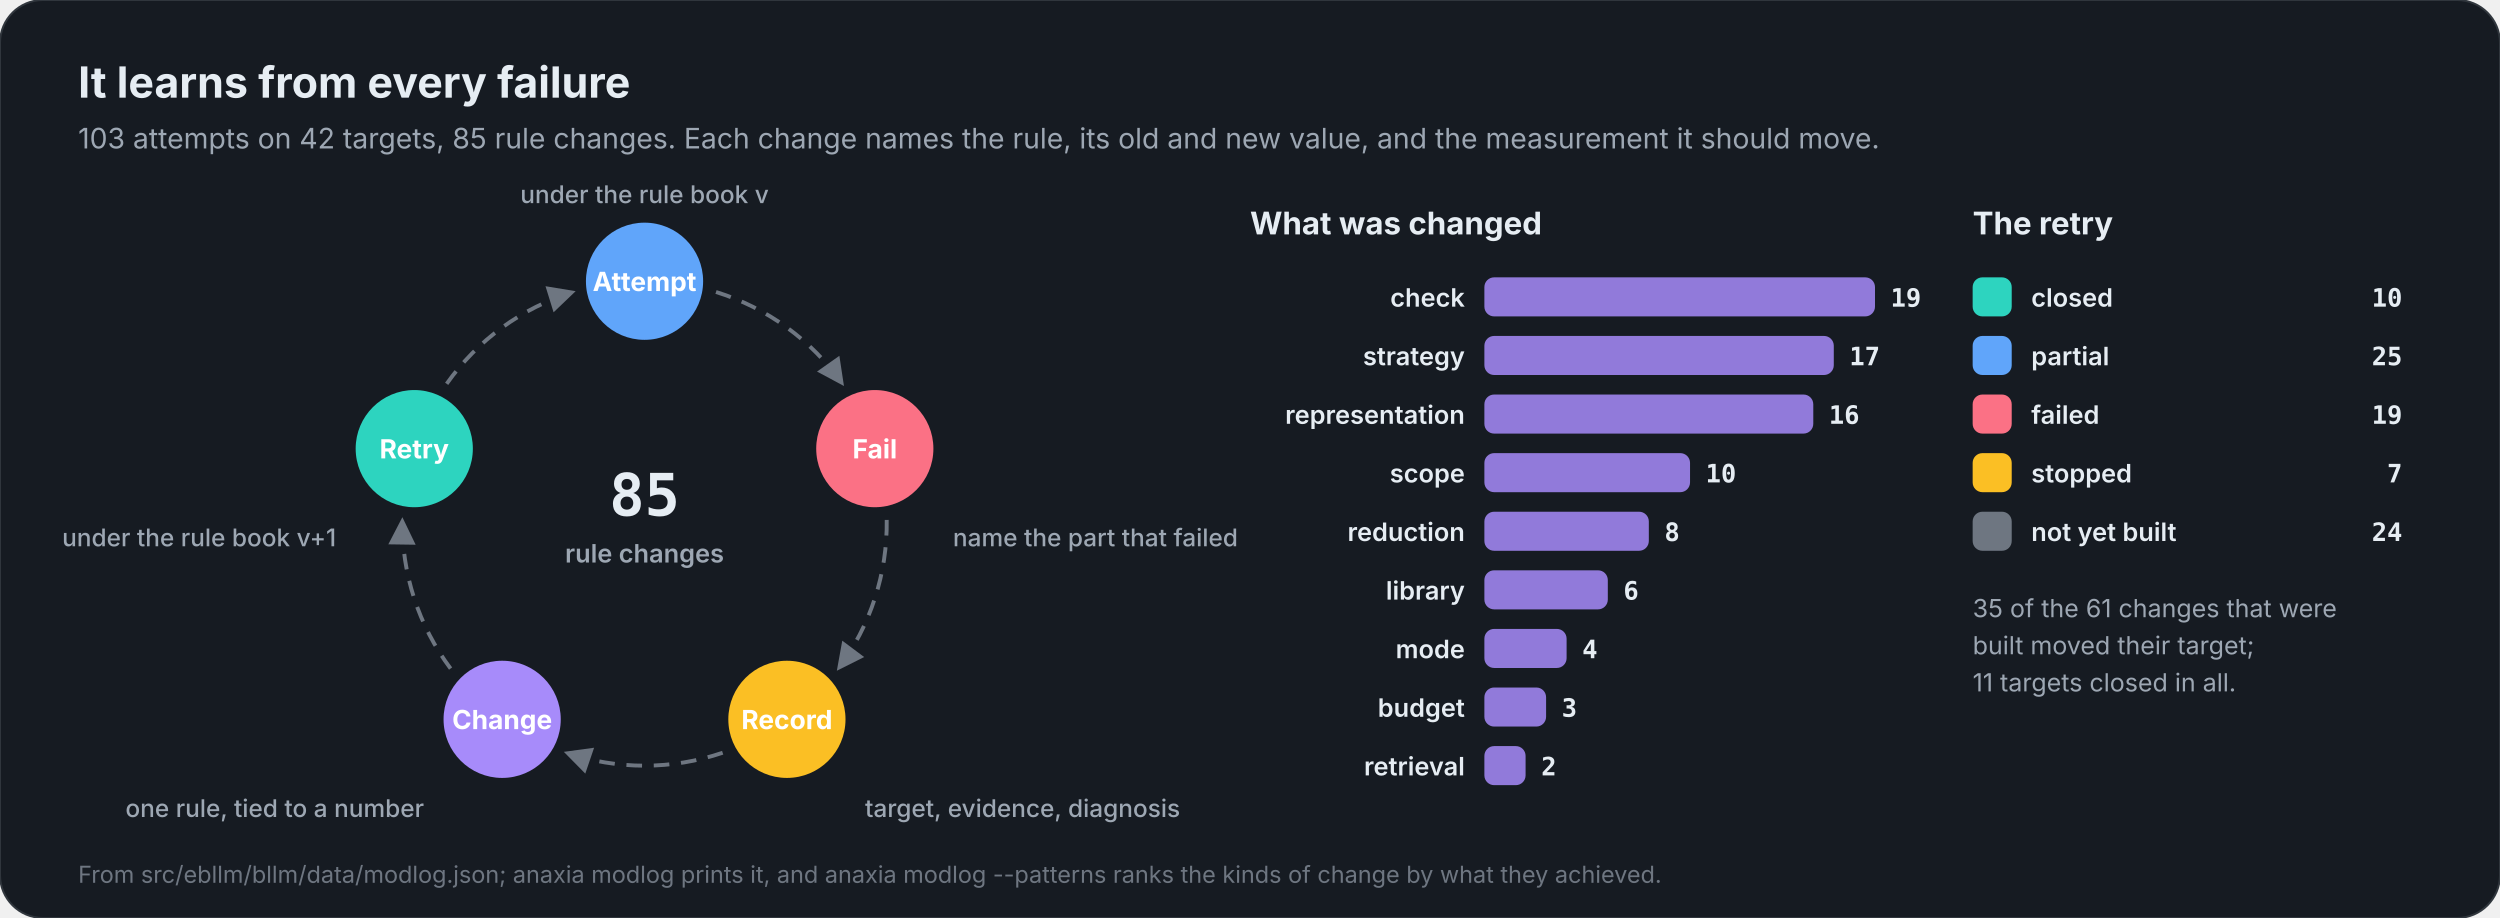
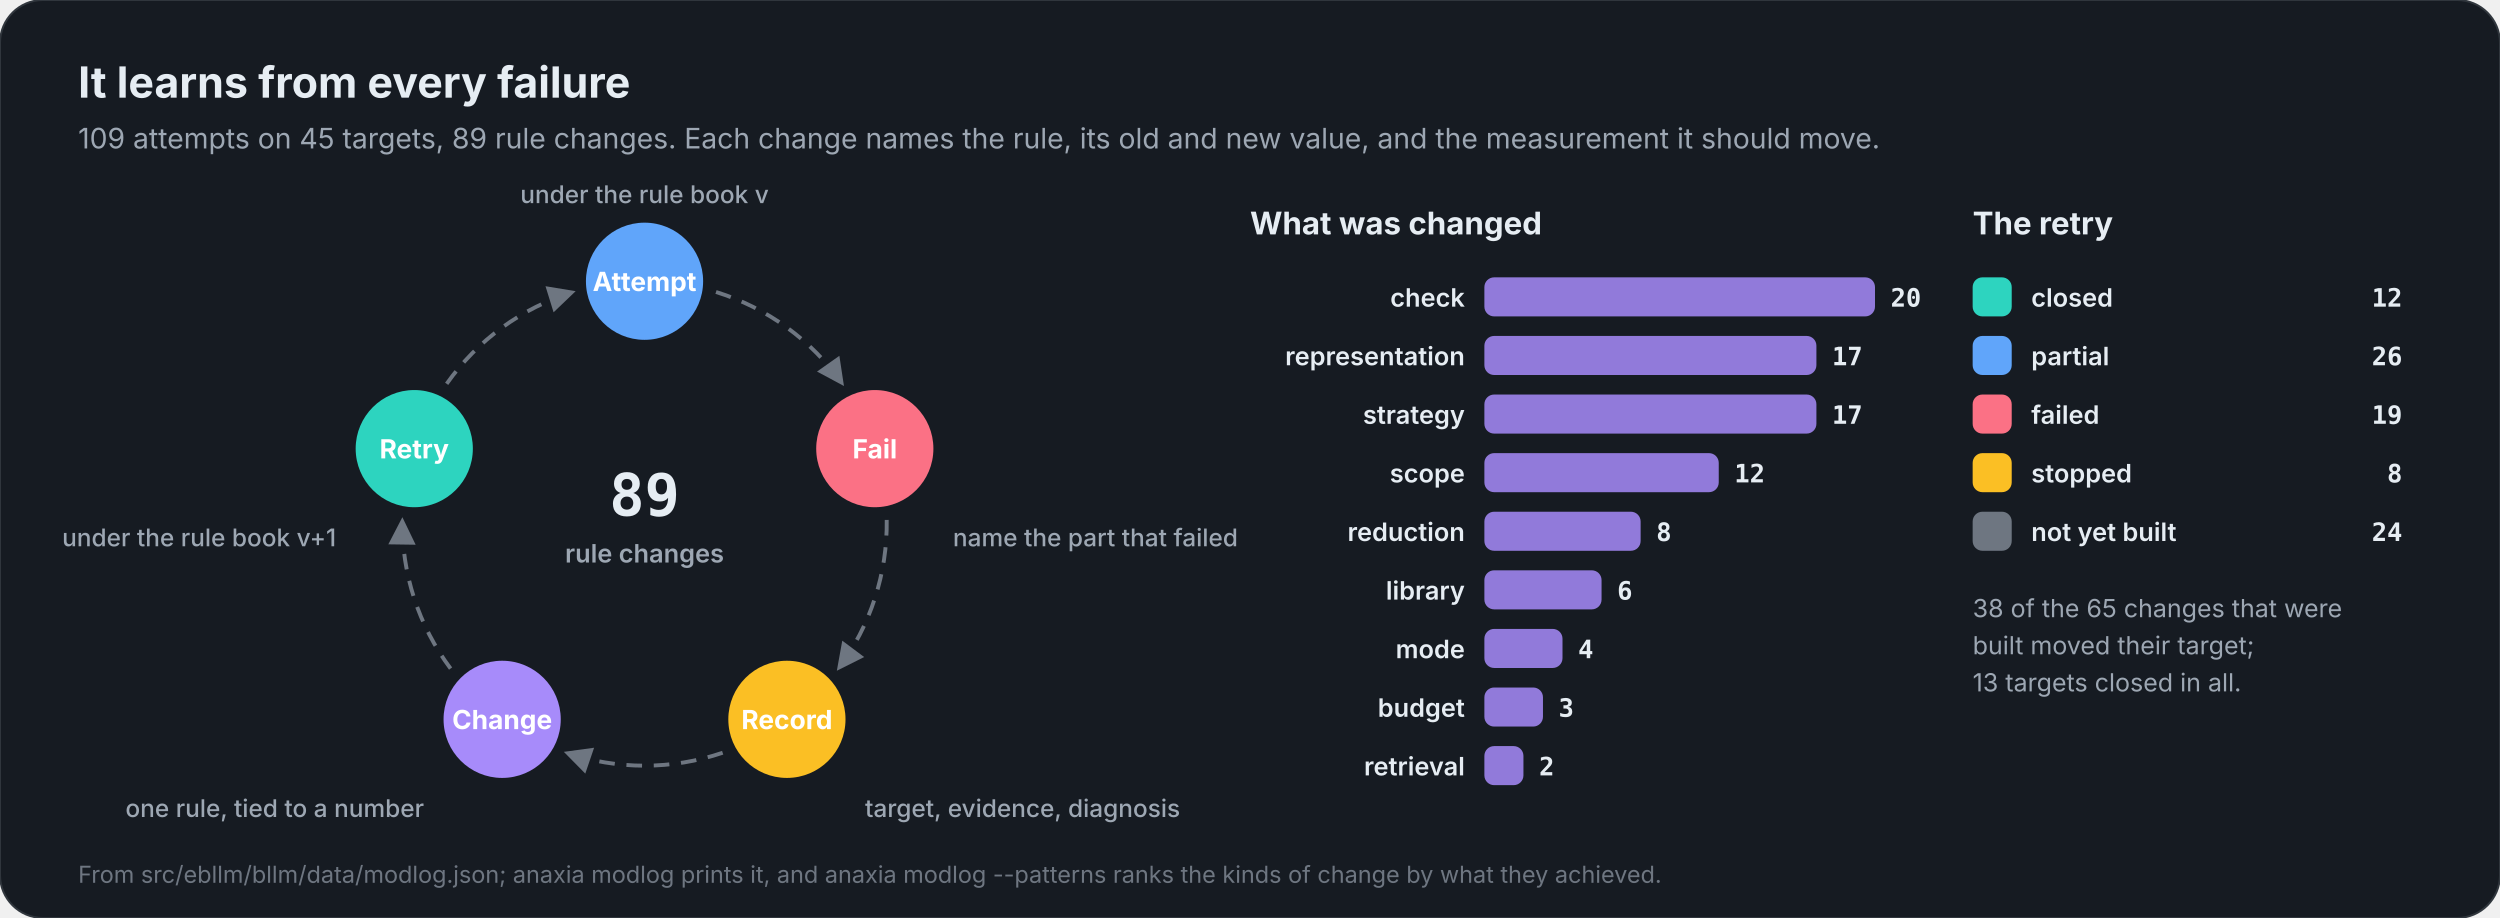
<svg xmlns="http://www.w3.org/2000/svg" viewBox="0 0 1280 470" width="1280" height="470" role="img" aria-label="The learn-from-failure loop of Anaxia and what its changes did">
  <style>@keyframes flow{to{stroke-dashoffset:-28}}@keyframes pulse{0%,100%{transform:scale(1)}50%{transform:scale(1.12)}}@keyframes rise{from{transform:scaleX(0)}to{transform:scaleX(1)}}[marker-end]{stroke-dasharray:8 6;animation:flow 1.4s linear infinite}.pulse{transform-box:fill-box;transform-origin:center;animation:pulse 2.4s ease-in-out infinite}.rise{transform-box:fill-box;transform-origin:left;animation:rise 1.8s cubic-bezier(.2,.8,.2,1) both}@keyframes draw{from{stroke-dashoffset:1}to{stroke-dashoffset:0}}.draw{stroke-dasharray:1;stroke-dashoffset:1;animation:draw 1.1s cubic-bezier(.4,0,.2,1) forwards}@keyframes orbit{to{transform:rotate(360deg)}}.orbit{transform-box:fill-box;transform-origin:center;animation:orbit 12s linear infinite}@keyframes grow{from{transform:scaleY(0)}to{transform:scaleY(1)}}.grow{transform-box:fill-box;transform-origin:bottom;animation:grow 1.6s cubic-bezier(.2,.8,.2,1) both}@keyframes fade{from{opacity:0;transform:translateY(10px)}to{opacity:1;transform:none}}.fade{animation:fade .9s cubic-bezier(.2,.8,.2,1) both}@keyframes ping{0%{opacity:.7;transform:scale(1)}100%{opacity:0;transform:scale(2.6)}}.ping{transform-box:fill-box;transform-origin:center;animation:ping 2.2s cubic-bezier(0,0,.2,1) infinite}@keyframes sweep{0%,55%{transform:translateX(-100%)}100%{transform:translateX(100%)}}.sweep{transform-box:fill-box;animation:sweep 7s ease-in-out infinite}@keyframes march{to{stroke-dashoffset:-24}}.march{stroke-dasharray:3 9;animation:march 2s linear infinite}</style>
  <style>@media (prefers-reduced-motion:reduce){*{animation:none!important}.draw{stroke-dashoffset:0!important}.ping,.sweep{display:none}}</style>
  <defs>
    <marker id="ar" viewBox="0 0 10 10" refX="9" refY="5" markerWidth="7" markerHeight="7" orient="auto-start-reverse">
      <path d="M0,0 L10,5 L0,10 z" fill="#6e7681" />
    </marker>
  </defs>
  <rect width="1280" height="470" rx="22" fill="#161b22" stroke="#30363d" />
  <text x="40.0" y="50.0" font-family="Inter, 'Segoe UI', Roboto, Helvetica, Arial, sans-serif" font-size="22" font-weight="700" fill="#e6edf3" text-anchor="start">It learns from every failure</text>
-   <text x="40.0" y="76.0" font-family="Inter, 'Segoe UI', Roboto, Helvetica, Arial, sans-serif" font-size="14.5" font-weight="400" fill="#9da7b3" text-anchor="start">103 attempts on 42 targets, 85 rule changes. Each change names the rule, its old and new value, and the measurement it should move.</text>
+   <text x="40.0" y="76.0" font-family="Inter, 'Segoe UI', Roboto, Helvetica, Arial, sans-serif" font-size="14.5" font-weight="400" fill="#9da7b3" text-anchor="start">109 attempts on 45 targets, 89 rule changes. Each change names the rule, its old and new value, and the measurement it should move.</text>
  <path d="M366.6,149.5 A124,124 0 0 1 431.3,196.5" fill="none" stroke="#6e7681" stroke-width="2" marker-end="url(#ar)" />
  <path d="M454.0,266.2 A124,124 0 0 1 429.3,342.3" fill="none" stroke="#6e7681" stroke-width="2" marker-end="url(#ar)" />
  <path d="M370.0,385.4 A124,124 0 0 1 290.0,385.4" fill="none" stroke="#6e7681" stroke-width="2" marker-end="url(#ar)" />
  <path d="M230.7,342.3 A124,124 0 0 1 206.0,266.2" fill="none" stroke="#6e7681" stroke-width="2" marker-end="url(#ar)" />
  <path d="M228.7,196.5 A124,124 0 0 1 293.4,149.5" fill="none" stroke="#6e7681" stroke-width="2" marker-end="url(#ar)" />
  <circle class="pulse" cx="330.0" cy="144.0" r="30" fill="#60a5fa" style="animation-delay:0.00s" />
  <text x="330.0" y="149.0" font-family="Inter, 'Segoe UI', Roboto, Helvetica, Arial, sans-serif" font-size="13.5" font-weight="700" fill="#ffffff" text-anchor="middle">Attempt</text>
  <text x="330.0" y="104.0" font-family="Inter, 'Segoe UI', Roboto, Helvetica, Arial, sans-serif" font-size="12.5" font-weight="500" fill="#9da7b3" text-anchor="middle">under the rule book v</text>
  <circle class="pulse" cx="447.9" cy="229.7" r="30" fill="#fb7185" style="animation-delay:0.48s" />
  <text x="447.9" y="234.7" font-family="Inter, 'Segoe UI', Roboto, Helvetica, Arial, sans-serif" font-size="13.5" font-weight="700" fill="#ffffff" text-anchor="middle">Fail</text>
  <text x="487.9" y="279.7" font-family="Inter, 'Segoe UI', Roboto, Helvetica, Arial, sans-serif" font-size="12.5" font-weight="500" fill="#9da7b3" text-anchor="start">name the part that failed</text>
  <circle class="pulse" cx="402.9" cy="368.3" r="30" fill="#fbbf24" style="animation-delay:0.96s" />
  <text x="402.9" y="373.3" font-family="Inter, 'Segoe UI', Roboto, Helvetica, Arial, sans-serif" font-size="13.5" font-weight="700" fill="#ffffff" text-anchor="middle">Record</text>
  <text x="442.9" y="418.3" font-family="Inter, 'Segoe UI', Roboto, Helvetica, Arial, sans-serif" font-size="12.5" font-weight="500" fill="#9da7b3" text-anchor="start">target, evidence, diagnosis</text>
  <circle class="pulse" cx="257.1" cy="368.3" r="30" fill="#a78bfa" style="animation-delay:1.44s" />
  <text x="257.1" y="373.3" font-family="Inter, 'Segoe UI', Roboto, Helvetica, Arial, sans-serif" font-size="13.5" font-weight="700" fill="#ffffff" text-anchor="middle">Change</text>
  <text x="217.1" y="418.3" font-family="Inter, 'Segoe UI', Roboto, Helvetica, Arial, sans-serif" font-size="12.5" font-weight="500" fill="#9da7b3" text-anchor="end">one rule, tied to a number</text>
  <circle class="pulse" cx="212.1" cy="229.7" r="30" fill="#2dd4bf" style="animation-delay:1.92s" />
  <text x="212.1" y="234.7" font-family="Inter, 'Segoe UI', Roboto, Helvetica, Arial, sans-serif" font-size="13.5" font-weight="700" fill="#ffffff" text-anchor="middle">Retry</text>
  <text x="172.1" y="279.7" font-family="Inter, 'Segoe UI', Roboto, Helvetica, Arial, sans-serif" font-size="12.5" font-weight="500" fill="#9da7b3" text-anchor="end">under the rule book v+1</text>
-   <text x="330.0" y="264.0" font-family="'JetBrains Mono', 'SFMono-Regular', Menlo, Consolas, monospace" font-size="30" font-weight="700" fill="#e6edf3" text-anchor="middle">85</text>
+   <text x="330.0" y="264.0" font-family="'JetBrains Mono', 'SFMono-Regular', Menlo, Consolas, monospace" font-size="30" font-weight="700" fill="#e6edf3" text-anchor="middle">89</text>
  <text x="330.0" y="288.0" font-family="Inter, 'Segoe UI', Roboto, Helvetica, Arial, sans-serif" font-size="13" font-weight="600" fill="#9da7b3" text-anchor="middle">rule changes</text>
  <text x="640.0" y="120.0" font-family="Inter, 'Segoe UI', Roboto, Helvetica, Arial, sans-serif" font-size="16" font-weight="700" fill="#e6edf3" text-anchor="start">What was changed</text>
  <text x="750.0" y="157.0" font-family="Inter, 'Segoe UI', Roboto, Helvetica, Arial, sans-serif" font-size="13" font-weight="600" fill="#e6edf3" text-anchor="end">check</text>
  <rect class="rise" x="760" y="142" width="200.0" height="20" rx="5" fill="#a78bfa" fill-opacity="0.85" style="animation-delay:0.00s" />
-   <text x="968.0" y="157.0" font-family="'JetBrains Mono', 'SFMono-Regular', Menlo, Consolas, monospace" font-size="13" font-weight="700" fill="#e6edf3" text-anchor="start">19</text>
-   <text x="750.0" y="187.0" font-family="Inter, 'Segoe UI', Roboto, Helvetica, Arial, sans-serif" font-size="13" font-weight="600" fill="#e6edf3" text-anchor="end">strategy</text>
-   <rect class="rise" x="760" y="172" width="178.9" height="20" rx="5" fill="#a78bfa" fill-opacity="0.85" style="animation-delay:0.12s" />
-   <text x="946.9" y="187.0" font-family="'JetBrains Mono', 'SFMono-Regular', Menlo, Consolas, monospace" font-size="13" font-weight="700" fill="#e6edf3" text-anchor="start">17</text>
-   <text x="750.0" y="217.0" font-family="Inter, 'Segoe UI', Roboto, Helvetica, Arial, sans-serif" font-size="13" font-weight="600" fill="#e6edf3" text-anchor="end">representation</text>
-   <rect class="rise" x="760" y="202" width="168.4" height="20" rx="5" fill="#a78bfa" fill-opacity="0.85" style="animation-delay:0.24s" />
-   <text x="936.4" y="217.0" font-family="'JetBrains Mono', 'SFMono-Regular', Menlo, Consolas, monospace" font-size="13" font-weight="700" fill="#e6edf3" text-anchor="start">16</text>
+   <text x="968.0" y="157.0" font-family="'JetBrains Mono', 'SFMono-Regular', Menlo, Consolas, monospace" font-size="13" font-weight="700" fill="#e6edf3" text-anchor="start">20</text>
+   <text x="750.0" y="187.0" font-family="Inter, 'Segoe UI', Roboto, Helvetica, Arial, sans-serif" font-size="13" font-weight="600" fill="#e6edf3" text-anchor="end">representation</text>
+   <rect class="rise" x="760" y="172" width="170.0" height="20" rx="5" fill="#a78bfa" fill-opacity="0.85" style="animation-delay:0.12s" />
+   <text x="938.0" y="187.0" font-family="'JetBrains Mono', 'SFMono-Regular', Menlo, Consolas, monospace" font-size="13" font-weight="700" fill="#e6edf3" text-anchor="start">17</text>
+   <text x="750.0" y="217.0" font-family="Inter, 'Segoe UI', Roboto, Helvetica, Arial, sans-serif" font-size="13" font-weight="600" fill="#e6edf3" text-anchor="end">strategy</text>
+   <rect class="rise" x="760" y="202" width="170.0" height="20" rx="5" fill="#a78bfa" fill-opacity="0.85" style="animation-delay:0.24s" />
+   <text x="938.0" y="217.0" font-family="'JetBrains Mono', 'SFMono-Regular', Menlo, Consolas, monospace" font-size="13" font-weight="700" fill="#e6edf3" text-anchor="start">17</text>
  <text x="750.0" y="247.0" font-family="Inter, 'Segoe UI', Roboto, Helvetica, Arial, sans-serif" font-size="13" font-weight="600" fill="#e6edf3" text-anchor="end">scope</text>
-   <rect class="rise" x="760" y="232" width="105.3" height="20" rx="5" fill="#a78bfa" fill-opacity="0.85" style="animation-delay:0.36s" />
-   <text x="873.3" y="247.0" font-family="'JetBrains Mono', 'SFMono-Regular', Menlo, Consolas, monospace" font-size="13" font-weight="700" fill="#e6edf3" text-anchor="start">10</text>
+   <rect class="rise" x="760" y="232" width="120.0" height="20" rx="5" fill="#a78bfa" fill-opacity="0.85" style="animation-delay:0.36s" />
+   <text x="888.0" y="247.0" font-family="'JetBrains Mono', 'SFMono-Regular', Menlo, Consolas, monospace" font-size="13" font-weight="700" fill="#e6edf3" text-anchor="start">12</text>
  <text x="750.0" y="277.0" font-family="Inter, 'Segoe UI', Roboto, Helvetica, Arial, sans-serif" font-size="13" font-weight="600" fill="#e6edf3" text-anchor="end">reduction</text>
-   <rect class="rise" x="760" y="262" width="84.2" height="20" rx="5" fill="#a78bfa" fill-opacity="0.85" style="animation-delay:0.48s" />
-   <text x="852.2" y="277.0" font-family="'JetBrains Mono', 'SFMono-Regular', Menlo, Consolas, monospace" font-size="13" font-weight="700" fill="#e6edf3" text-anchor="start">8</text>
+   <rect class="rise" x="760" y="262" width="80.0" height="20" rx="5" fill="#a78bfa" fill-opacity="0.85" style="animation-delay:0.48s" />
+   <text x="848.0" y="277.0" font-family="'JetBrains Mono', 'SFMono-Regular', Menlo, Consolas, monospace" font-size="13" font-weight="700" fill="#e6edf3" text-anchor="start">8</text>
  <text x="750.0" y="307.0" font-family="Inter, 'Segoe UI', Roboto, Helvetica, Arial, sans-serif" font-size="13" font-weight="600" fill="#e6edf3" text-anchor="end">library</text>
-   <rect class="rise" x="760" y="292" width="63.2" height="20" rx="5" fill="#a78bfa" fill-opacity="0.85" style="animation-delay:0.60s" />
-   <text x="831.2" y="307.0" font-family="'JetBrains Mono', 'SFMono-Regular', Menlo, Consolas, monospace" font-size="13" font-weight="700" fill="#e6edf3" text-anchor="start">6</text>
+   <rect class="rise" x="760" y="292" width="60.0" height="20" rx="5" fill="#a78bfa" fill-opacity="0.85" style="animation-delay:0.60s" />
+   <text x="828.0" y="307.0" font-family="'JetBrains Mono', 'SFMono-Regular', Menlo, Consolas, monospace" font-size="13" font-weight="700" fill="#e6edf3" text-anchor="start">6</text>
  <text x="750.0" y="337.0" font-family="Inter, 'Segoe UI', Roboto, Helvetica, Arial, sans-serif" font-size="13" font-weight="600" fill="#e6edf3" text-anchor="end">mode</text>
-   <rect class="rise" x="760" y="322" width="42.1" height="20" rx="5" fill="#a78bfa" fill-opacity="0.85" style="animation-delay:0.72s" />
-   <text x="810.1" y="337.0" font-family="'JetBrains Mono', 'SFMono-Regular', Menlo, Consolas, monospace" font-size="13" font-weight="700" fill="#e6edf3" text-anchor="start">4</text>
+   <rect class="rise" x="760" y="322" width="40.0" height="20" rx="5" fill="#a78bfa" fill-opacity="0.85" style="animation-delay:0.72s" />
+   <text x="808.0" y="337.0" font-family="'JetBrains Mono', 'SFMono-Regular', Menlo, Consolas, monospace" font-size="13" font-weight="700" fill="#e6edf3" text-anchor="start">4</text>
  <text x="750.0" y="367.0" font-family="Inter, 'Segoe UI', Roboto, Helvetica, Arial, sans-serif" font-size="13" font-weight="600" fill="#e6edf3" text-anchor="end">budget</text>
-   <rect class="rise" x="760" y="352" width="31.6" height="20" rx="5" fill="#a78bfa" fill-opacity="0.85" style="animation-delay:0.84s" />
-   <text x="799.6" y="367.0" font-family="'JetBrains Mono', 'SFMono-Regular', Menlo, Consolas, monospace" font-size="13" font-weight="700" fill="#e6edf3" text-anchor="start">3</text>
+   <rect class="rise" x="760" y="352" width="30.0" height="20" rx="5" fill="#a78bfa" fill-opacity="0.85" style="animation-delay:0.84s" />
+   <text x="798.0" y="367.0" font-family="'JetBrains Mono', 'SFMono-Regular', Menlo, Consolas, monospace" font-size="13" font-weight="700" fill="#e6edf3" text-anchor="start">3</text>
  <text x="750.0" y="397.0" font-family="Inter, 'Segoe UI', Roboto, Helvetica, Arial, sans-serif" font-size="13" font-weight="600" fill="#e6edf3" text-anchor="end">retrieval</text>
-   <rect class="rise" x="760" y="382" width="21.1" height="20" rx="5" fill="#a78bfa" fill-opacity="0.85" style="animation-delay:0.96s" />
-   <text x="789.1" y="397.0" font-family="'JetBrains Mono', 'SFMono-Regular', Menlo, Consolas, monospace" font-size="13" font-weight="700" fill="#e6edf3" text-anchor="start">2</text>
+   <rect class="rise" x="760" y="382" width="20.0" height="20" rx="5" fill="#a78bfa" fill-opacity="0.85" style="animation-delay:0.96s" />
+   <text x="788.0" y="397.0" font-family="'JetBrains Mono', 'SFMono-Regular', Menlo, Consolas, monospace" font-size="13" font-weight="700" fill="#e6edf3" text-anchor="start">2</text>
  <text x="1010.0" y="120.0" font-family="Inter, 'Segoe UI', Roboto, Helvetica, Arial, sans-serif" font-size="16" font-weight="700" fill="#e6edf3" text-anchor="start">The retry</text>
  <rect x="1010" y="142" width="20" height="20" rx="5" fill="#2dd4bf" />
  <text x="1040.0" y="157.0" font-family="Inter, 'Segoe UI', Roboto, Helvetica, Arial, sans-serif" font-size="13" font-weight="600" fill="#e6edf3" text-anchor="start">closed</text>
-   <text x="1230.0" y="157.0" font-family="'JetBrains Mono', 'SFMono-Regular', Menlo, Consolas, monospace" font-size="13" font-weight="700" fill="#e6edf3" text-anchor="end">10</text>
+   <text x="1230.0" y="157.0" font-family="'JetBrains Mono', 'SFMono-Regular', Menlo, Consolas, monospace" font-size="13" font-weight="700" fill="#e6edf3" text-anchor="end">12</text>
  <rect x="1010" y="172" width="20" height="20" rx="5" fill="#60a5fa" />
  <text x="1040.0" y="187.0" font-family="Inter, 'Segoe UI', Roboto, Helvetica, Arial, sans-serif" font-size="13" font-weight="600" fill="#e6edf3" text-anchor="start">partial</text>
-   <text x="1230.0" y="187.0" font-family="'JetBrains Mono', 'SFMono-Regular', Menlo, Consolas, monospace" font-size="13" font-weight="700" fill="#e6edf3" text-anchor="end">25</text>
+   <text x="1230.0" y="187.0" font-family="'JetBrains Mono', 'SFMono-Regular', Menlo, Consolas, monospace" font-size="13" font-weight="700" fill="#e6edf3" text-anchor="end">26</text>
  <rect x="1010" y="202" width="20" height="20" rx="5" fill="#fb7185" />
  <text x="1040.0" y="217.0" font-family="Inter, 'Segoe UI', Roboto, Helvetica, Arial, sans-serif" font-size="13" font-weight="600" fill="#e6edf3" text-anchor="start">failed</text>
  <text x="1230.0" y="217.0" font-family="'JetBrains Mono', 'SFMono-Regular', Menlo, Consolas, monospace" font-size="13" font-weight="700" fill="#e6edf3" text-anchor="end">19</text>
  <rect x="1010" y="232" width="20" height="20" rx="5" fill="#fbbf24" />
  <text x="1040.0" y="247.0" font-family="Inter, 'Segoe UI', Roboto, Helvetica, Arial, sans-serif" font-size="13" font-weight="600" fill="#e6edf3" text-anchor="start">stopped</text>
-   <text x="1230.0" y="247.0" font-family="'JetBrains Mono', 'SFMono-Regular', Menlo, Consolas, monospace" font-size="13" font-weight="700" fill="#e6edf3" text-anchor="end">7</text>
+   <text x="1230.0" y="247.0" font-family="'JetBrains Mono', 'SFMono-Regular', Menlo, Consolas, monospace" font-size="13" font-weight="700" fill="#e6edf3" text-anchor="end">8</text>
  <rect x="1010" y="262" width="20" height="20" rx="5" fill="#6e7681" />
  <text x="1040.0" y="277.0" font-family="Inter, 'Segoe UI', Roboto, Helvetica, Arial, sans-serif" font-size="13" font-weight="600" fill="#e6edf3" text-anchor="start">not yet built</text>
  <text x="1230.0" y="277.0" font-family="'JetBrains Mono', 'SFMono-Regular', Menlo, Consolas, monospace" font-size="13" font-weight="700" fill="#e6edf3" text-anchor="end">24</text>
-   <text x="1010.0" y="316.0" font-family="Inter, 'Segoe UI', Roboto, Helvetica, Arial, sans-serif" font-size="12.8" font-weight="400" fill="#9da7b3" text-anchor="start">35 of the 61 changes that were</text>
+   <text x="1010.0" y="316.0" font-family="Inter, 'Segoe UI', Roboto, Helvetica, Arial, sans-serif" font-size="12.8" font-weight="400" fill="#9da7b3" text-anchor="start">38 of the 65 changes that were</text>
  <text x="1010.0" y="335.0" font-family="Inter, 'Segoe UI', Roboto, Helvetica, Arial, sans-serif" font-size="12.8" font-weight="400" fill="#9da7b3" text-anchor="start">built moved their target;</text>
-   <text x="1010.0" y="354.0" font-family="Inter, 'Segoe UI', Roboto, Helvetica, Arial, sans-serif" font-size="12.8" font-weight="400" fill="#9da7b3" text-anchor="start">11 targets closed in all.</text>
+   <text x="1010.0" y="354.0" font-family="Inter, 'Segoe UI', Roboto, Helvetica, Arial, sans-serif" font-size="12.8" font-weight="400" fill="#9da7b3" text-anchor="start">13 targets closed in all.</text>
  <text x="40.0" y="452.0" font-family="Inter, 'Segoe UI', Roboto, Helvetica, Arial, sans-serif" font-size="12" font-weight="400" fill="#6e7681" text-anchor="start">From src/ebllm/bllm/data/modlog.json; anaxia modlog prints it, and anaxia modlog --patterns ranks the kinds of change by what they achieved.</text>
</svg>
